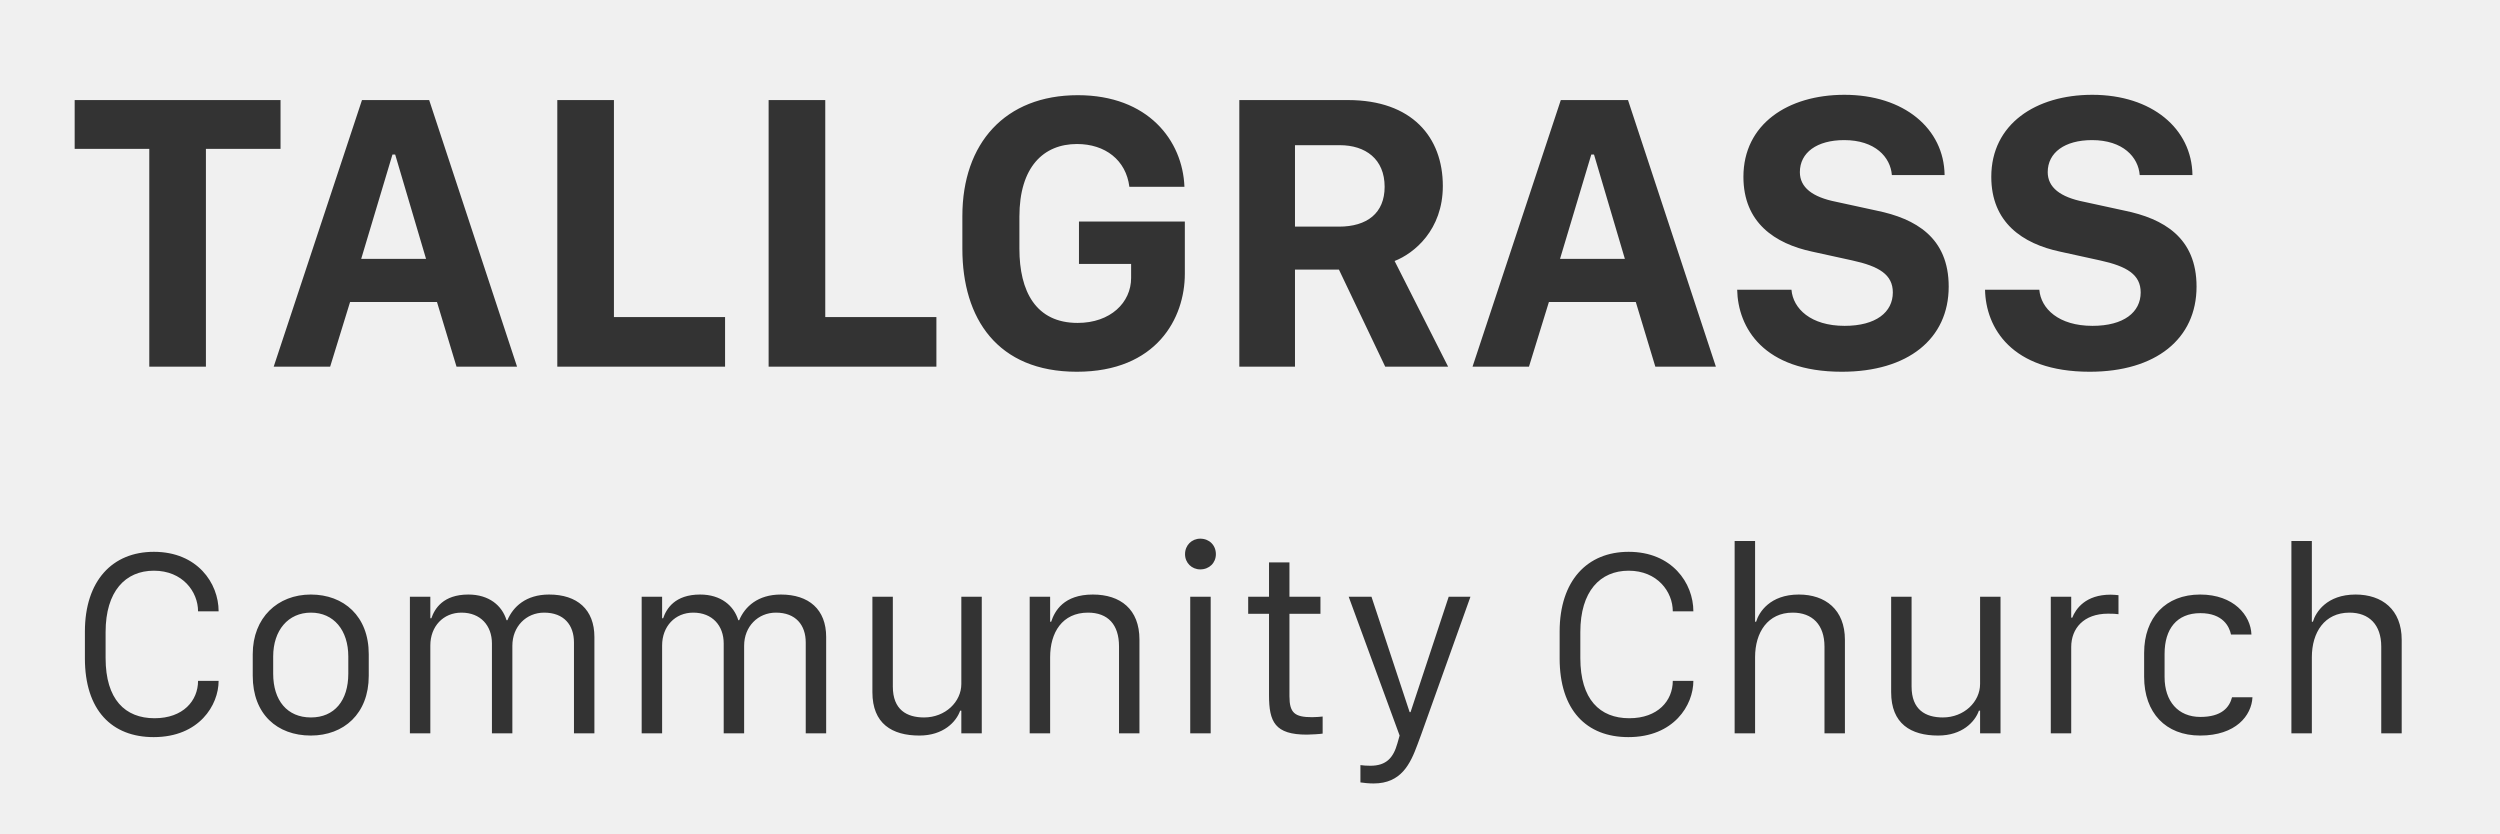
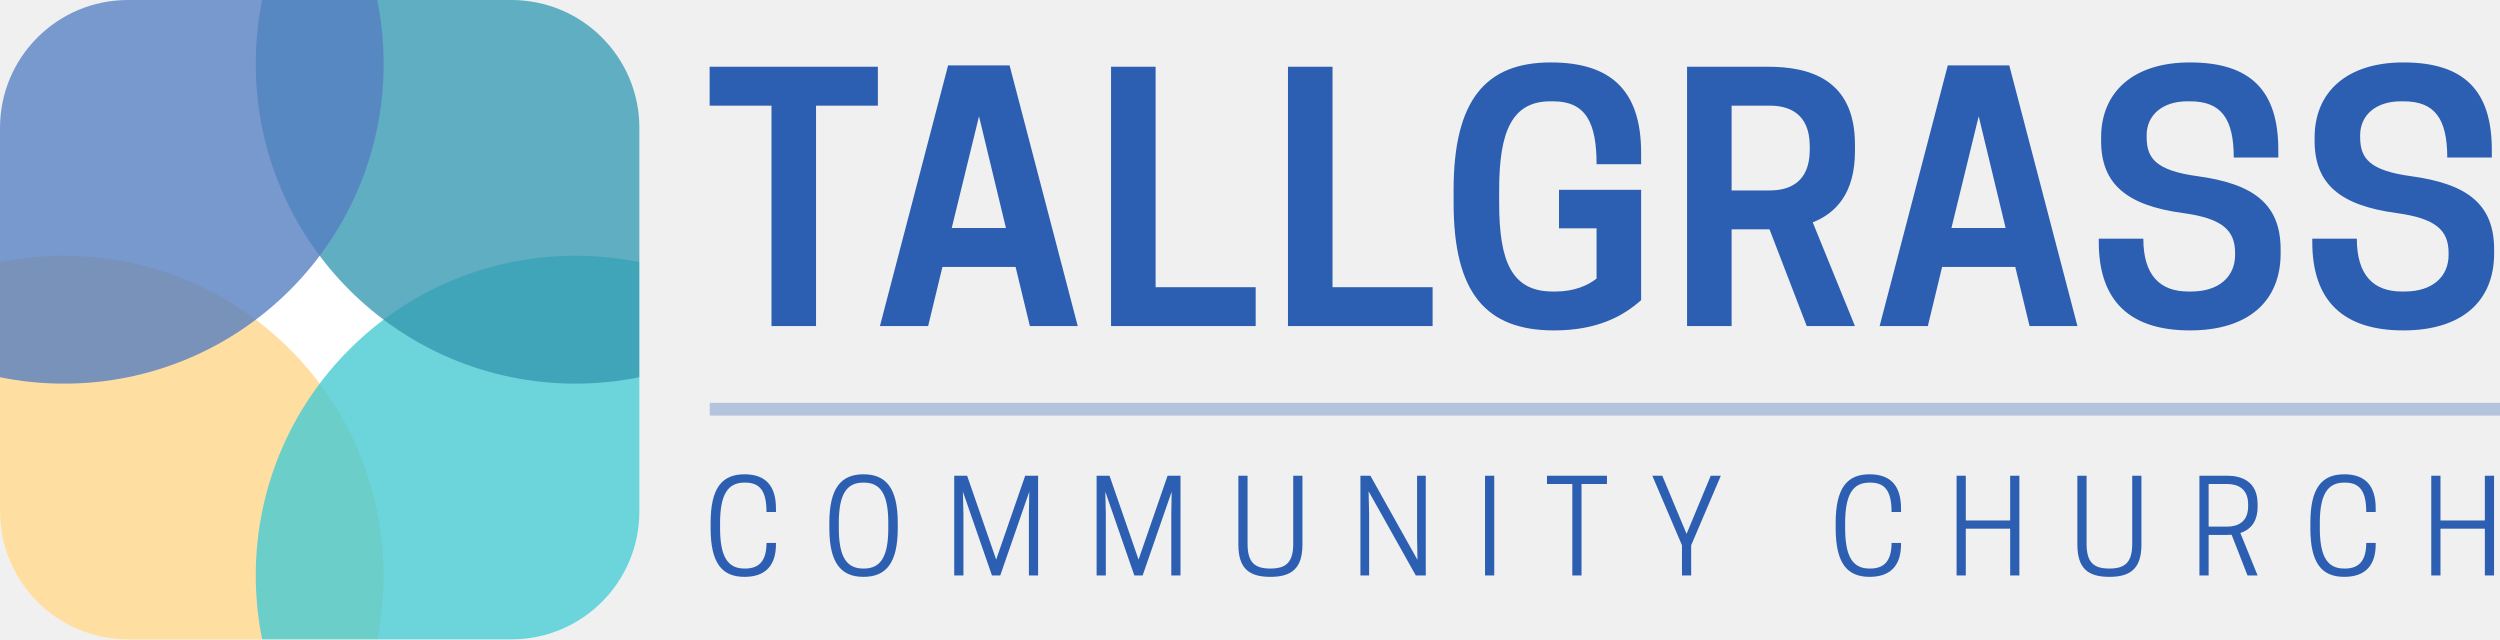
- <svg xmlns="http://www.w3.org/2000/svg" width="150px" height="50px" viewBox="0 0 150 50" version="1.1">
-   <defs />
-   <g id="Artboard" stroke="none" stroke-width="1" fill="none" fill-rule="evenodd">
-     <g id="logo-temp" transform="translate(4, 5)" fill="#333333">
-       <path d="M2.336,32.922 L2.336,34.484 C2.336,36.969 3.508,38.094 5.273,38.094 C6.992,38.094 7.883,37.039 7.883,35.852 L9.117,35.852 C9.117,37.305 7.953,39.227 5.219,39.227 C2.711,39.227 1.094,37.617 1.094,34.5 L1.094,32.898 C1.094,29.844 2.742,28.109 5.234,28.109 C7.836,28.109 9.117,29.984 9.117,31.68 L7.883,31.68 C7.883,30.508 6.961,29.242 5.234,29.242 C3.523,29.242 2.336,30.477 2.336,32.922 Z M14.648,30.672 C16.625,30.672 18.125,31.969 18.125,34.25 L18.125,35.547 C18.125,37.828 16.625,39.133 14.648,39.133 C12.633,39.133 11.164,37.852 11.164,35.547 L11.164,34.25 C11.164,32.055 12.664,30.672 14.648,30.672 Z M14.656,31.758 C13.289,31.758 12.391,32.82 12.391,34.391 L12.391,35.422 C12.391,37.031 13.234,38.047 14.656,38.047 C16.07,38.047 16.898,37.031 16.898,35.422 L16.898,34.391 C16.898,32.82 16.031,31.758 14.656,31.758 Z M20.594,39 L20.594,30.805 L21.82,30.805 L21.82,32.094 L21.883,32.094 C22.078,31.523 22.586,30.672 24.102,30.672 C25.344,30.672 26.125,31.336 26.391,32.211 L26.445,32.211 C26.789,31.398 27.562,30.672 28.945,30.672 C30.633,30.672 31.664,31.57 31.664,33.219 L31.664,39 L30.438,39 L30.438,33.547 C30.438,32.5 29.836,31.758 28.648,31.758 C27.57,31.758 26.742,32.594 26.742,33.742 L26.742,39 L25.516,39 L25.516,33.609 C25.516,32.539 24.836,31.758 23.688,31.758 C22.594,31.758 21.82,32.586 21.82,33.727 L21.82,39 L20.594,39 Z M34.5,39 L34.5,30.805 L35.727,30.805 L35.727,32.094 L35.789,32.094 C35.984,31.523 36.492,30.672 38.008,30.672 C39.25,30.672 40.031,31.336 40.297,32.211 L40.352,32.211 C40.695,31.398 41.469,30.672 42.852,30.672 C44.539,30.672 45.57,31.57 45.57,33.219 L45.57,39 L44.344,39 L44.344,33.547 C44.344,32.5 43.742,31.758 42.555,31.758 C41.477,31.758 40.648,32.594 40.648,33.742 L40.648,39 L39.422,39 L39.422,33.609 C39.422,32.539 38.742,31.758 37.594,31.758 C36.5,31.758 35.727,32.586 35.727,33.727 L35.727,39 L34.5,39 Z M54.906,30.805 L54.906,39 L53.68,39 L53.68,37.641 L53.609,37.641 C53.375,38.312 52.602,39.133 51.164,39.133 C49.523,39.133 48.344,38.422 48.344,36.531 L48.344,30.805 L49.57,30.805 L49.57,36.195 C49.57,37.586 50.406,38.047 51.445,38.047 C52.719,38.047 53.68,37.109 53.68,36.039 L53.68,30.805 L54.906,30.805 Z M57.781,39 L57.781,30.805 L59.008,30.805 L59.008,32.305 L59.07,32.305 C59.281,31.656 59.828,30.672 61.57,30.672 C63.227,30.672 64.367,31.555 64.367,33.375 L64.367,39 L63.141,39 L63.141,33.781 C63.141,32.469 62.469,31.758 61.281,31.758 C59.734,31.758 59.008,32.953 59.008,34.43 L59.008,39 L57.781,39 Z M67.414,39 L67.414,30.805 L68.641,30.805 L68.641,39 L67.414,39 Z M67.102,28.25 C67.102,27.711 67.508,27.32 68.016,27.32 C68.555,27.32 68.953,27.711 68.953,28.25 C68.953,28.773 68.555,29.164 68.016,29.164 C67.508,29.164 67.102,28.773 67.102,28.25 Z M72.141,30.805 L72.141,28.742 L73.367,28.742 L73.367,30.805 L75.227,30.805 L75.227,31.828 L73.367,31.828 L73.367,36.773 C73.367,37.781 73.688,38.031 74.727,38.031 C74.914,38.031 75.234,38.008 75.359,37.992 L75.359,39.016 C75.25,39.039 74.672,39.078 74.414,39.078 C72.492,39.078 72.141,38.312 72.141,36.711 L72.141,31.828 L70.891,31.828 L70.891,30.805 L72.141,30.805 Z M84.227,30.805 L81.266,39.086 L81.055,39.656 C80.617,40.844 80.07,42.008 78.414,42.008 C78.141,42.008 77.828,41.977 77.625,41.945 L77.625,40.906 C77.75,40.93 78.039,40.945 78.219,40.945 C79.188,40.945 79.602,40.461 79.844,39.602 L79.977,39.133 L76.922,30.805 L78.289,30.805 L80.578,37.727 L80.633,37.727 L82.922,30.805 L84.227,30.805 Z M90.82,32.922 L90.82,34.484 C90.82,36.969 91.992,38.094 93.758,38.094 C95.477,38.094 96.367,37.039 96.367,35.852 L97.602,35.852 C97.602,37.305 96.438,39.227 93.703,39.227 C91.195,39.227 89.578,37.617 89.578,34.5 L89.578,32.898 C89.578,29.844 91.227,28.109 93.719,28.109 C96.32,28.109 97.602,29.984 97.602,31.68 L96.367,31.68 C96.367,30.508 95.445,29.242 93.719,29.242 C92.008,29.242 90.82,30.477 90.82,32.922 Z M100.078,39 L100.078,27.461 L101.305,27.461 L101.305,32.305 L101.367,32.305 C101.531,31.742 102.195,30.672 103.93,30.672 C105.516,30.672 106.695,31.57 106.695,33.391 L106.695,39 L105.469,39 L105.469,33.797 C105.469,32.484 104.742,31.758 103.562,31.758 C102.062,31.758 101.305,32.945 101.305,34.43 L101.305,39 L100.078,39 Z M116.031,30.805 L116.031,39 L114.805,39 L114.805,37.641 L114.734,37.641 C114.5,38.312 113.727,39.133 112.289,39.133 C110.648,39.133 109.469,38.422 109.469,36.531 L109.469,30.805 L110.695,30.805 L110.695,36.195 C110.695,37.586 111.531,38.047 112.57,38.047 C113.844,38.047 114.805,37.109 114.805,36.039 L114.805,30.805 L116.031,30.805 Z M119.047,39 L119.047,30.805 L120.273,30.805 L120.273,32.062 L120.336,32.062 C120.547,31.523 121.141,30.68 122.633,30.68 C122.781,30.68 122.945,30.695 123.109,30.711 L123.109,31.852 C122.977,31.828 122.719,31.82 122.484,31.82 C121.016,31.82 120.273,32.711 120.273,33.82 L120.273,39 L119.047,39 Z M124.648,35.609 L124.648,34.172 C124.648,32.055 125.938,30.672 128.008,30.672 C130.031,30.672 131.047,31.93 131.086,33.07 L129.859,33.07 C129.766,32.609 129.383,31.789 128.023,31.789 C126.602,31.789 125.875,32.742 125.875,34.227 L125.875,35.625 C125.875,37.078 126.688,38.016 128.023,38.016 C129.297,38.016 129.766,37.445 129.922,36.836 L131.148,36.836 C131.094,37.938 130.148,39.133 128.008,39.133 C125.938,39.133 124.648,37.766 124.648,35.609 Z M133.484,39 L133.484,27.461 L134.711,27.461 L134.711,32.305 L134.773,32.305 C134.938,31.742 135.602,30.672 137.336,30.672 C138.922,30.672 140.102,31.57 140.102,33.391 L140.102,39 L138.875,39 L138.875,33.797 C138.875,32.484 138.148,31.758 136.969,31.758 C135.469,31.758 134.711,32.945 134.711,34.43 L134.711,39 L133.484,39 Z" id="Community-Church" />
-       <path d="M8.355,17 L4.957,17 L4.957,3.934 L0.48,3.934 L0.48,1.004 L12.832,1.004 L12.832,3.934 L8.355,3.934 L8.355,17 Z M15.809,17 L12.422,17 L17.719,1.004 L21.75,1.004 L27.023,17 L23.391,17 L22.219,13.121 L17.004,13.121 L15.809,17 Z M19.711,4.273 L19.547,4.273 L17.672,10.531 L21.562,10.531 L19.711,4.273 Z M39.504,14.023 L39.504,17 L29.438,17 L29.438,1.004 L32.836,1.004 L32.836,14.023 L39.504,14.023 Z M52.184,14.023 L52.184,17 L42.117,17 L42.117,1.004 L45.516,1.004 L45.516,14.023 L52.184,14.023 Z M67.066,6.207 L63.762,6.207 C63.562,4.602 62.309,3.641 60.621,3.641 C58.605,3.641 57.164,5.023 57.164,8 L57.164,9.922 C57.164,12.477 58.148,14.375 60.656,14.375 C62.637,14.375 63.867,13.145 63.867,11.68 L63.867,10.836 L60.738,10.836 L60.738,8.293 L67.09,8.293 L67.09,11.434 C67.09,14.082 65.402,17.305 60.609,17.305 C55.84,17.305 53.742,14.105 53.742,9.934 L53.742,7.965 C53.742,3.594 56.309,0.711 60.668,0.711 C64.887,0.711 66.961,3.43 67.066,6.207 Z M76.875,1.004 C80.719,1.004 82.57,3.23 82.57,6.16 C82.57,8.797 80.848,10.203 79.676,10.66 L82.887,17 L79.113,17 L76.336,11.176 L73.699,11.176 L73.699,17 L70.359,17 L70.359,1.004 L76.875,1.004 Z M73.699,8.598 L76.336,8.598 C78.023,8.598 79.078,7.789 79.078,6.207 C79.078,4.543 77.93,3.711 76.383,3.711 L73.699,3.711 L73.699,8.598 Z M87.738,17 L84.352,17 L89.648,1.004 L93.68,1.004 L98.953,17 L95.32,17 L94.148,13.121 L88.934,13.121 L87.738,17 Z M91.641,4.273 L91.477,4.273 L89.602,10.531 L93.492,10.531 L91.641,4.273 Z M100.23,12.383 L103.488,12.383 C103.582,13.52 104.648,14.551 106.676,14.551 C108.562,14.551 109.57,13.73 109.57,12.547 C109.57,11.48 108.75,10.977 107.133,10.625 L104.73,10.098 C102.48,9.617 100.605,8.352 100.605,5.609 C100.605,2.445 103.277,0.688 106.664,0.688 C110.238,0.688 112.641,2.715 112.676,5.504 L109.512,5.504 C109.43,4.426 108.504,3.406 106.652,3.406 C105.012,3.406 103.992,4.156 103.992,5.328 C103.992,6.242 104.742,6.828 106.172,7.109 L108.598,7.637 C110.941,8.117 112.922,9.254 112.922,12.195 C112.922,15.336 110.473,17.305 106.512,17.305 C101.801,17.305 100.277,14.656 100.23,12.383 Z M115.102,12.383 L118.359,12.383 C118.453,13.52 119.52,14.551 121.547,14.551 C123.434,14.551 124.441,13.73 124.441,12.547 C124.441,11.48 123.621,10.977 122.004,10.625 L119.602,10.098 C117.352,9.617 115.477,8.352 115.477,5.609 C115.477,2.445 118.148,0.688 121.535,0.688 C125.109,0.688 127.512,2.715 127.547,5.504 L124.383,5.504 C124.301,4.426 123.375,3.406 121.523,3.406 C119.883,3.406 118.863,4.156 118.863,5.328 C118.863,6.242 119.613,6.828 121.043,7.109 L123.469,7.637 C125.812,8.117 127.793,9.254 127.793,12.195 C127.793,15.336 125.344,17.305 121.383,17.305 C116.672,17.305 115.148,14.656 115.102,12.383 Z" id="Tallgrass" />
+ <svg xmlns="http://www.w3.org/2000/svg" xmlns:xlink="http://www.w3.org/1999/xlink" width="391px" height="100px" viewBox="0 0 391 100" version="1.1">
+   <style>
+     #top-left { fill: rgba(44, 95, 177, .8); }
+     #top-right { fill: rgba(5, 128, 158, .8); }
+     #bottom-right { fill: rgba(25, 189, 198, .8); }
+     #bottom-left { fill: rgba(255, 203, 109, .8); }
+   </style>
+   <defs>
+     <rect id="path-1" x="0" y="0" width="100" height="100" rx="20" />
+   </defs>
+   <g id="logo" stroke="none" stroke-width="1" fill="none" fill-rule="evenodd">
+     <g id="text" transform="translate(110, 9)" fill="#2C5FB1">
+       <path d="M17.628,7.524 L17.628,42 L10.66,42 L10.66,7.524 L0.988,7.524 L0.988,1.44 L27.3,1.44 L27.3,7.524 L17.628,7.524 Z M38.28,1.232 L47.9,1.232 L58.56,42 L51.072,42 L48.836,32.744 L37.396,32.744 L35.16,42 L27.62,42 L38.28,1.232 Z M43.116,9.188 L38.852,26.66 L47.328,26.66 L43.116,9.188 Z M86.388,42 L63.768,42 L63.768,1.44 L70.736,1.44 L70.736,35.916 L86.388,35.916 L86.388,42 Z M114.06,42 L91.44,42 L91.44,1.44 L98.408,1.44 L98.408,35.916 L114.06,35.916 L114.06,42 Z M133.048,42.676 C122.388,42.676 117.344,36.8 117.344,22.76 L117.344,20.68 C117.344,6.64 122.388,0.764 132.528,0.764 C141.836,0.764 146.672,5.028 146.672,14.908 L146.672,16.676 L139.704,16.676 C139.704,10.228 138.04,6.848 132.944,6.848 L132.476,6.848 C126.496,6.848 124.468,11.528 124.468,20.68 L124.468,22.76 C124.468,31.912 126.444,36.592 132.84,36.592 L133.308,36.592 C136.168,36.592 138.352,35.656 139.704,34.564 L139.704,26.712 L133.828,26.712 L133.828,20.68 L146.672,20.68 L146.672,37.944 C143.916,40.388 139.912,42.676 133.048,42.676 Z M160.824,26.868 L160.824,42 L153.856,42 L153.856,1.44 L166.544,1.44 C172.888,1.44 180.116,3.312 180.116,13.608 L180.116,14.648 C180.116,21.148 177.204,24.32 173.512,25.776 L180.116,42 L172.576,42 L166.752,26.868 L160.824,26.868 Z M160.824,20.784 L166.804,20.784 C169.508,20.784 173.044,19.796 173.044,14.44 L173.044,13.868 C173.044,8.512 169.508,7.524 166.804,7.524 L160.824,7.524 L160.824,20.784 Z M194.632,1.232 L204.252,1.232 L214.912,42 L207.424,42 L205.188,32.744 L193.748,32.744 L191.512,42 L183.972,42 L194.632,1.232 Z M199.468,9.188 L195.204,26.66 L203.68,26.66 L199.468,9.188 Z M231.404,24.32 C222.564,23.124 218.612,19.744 218.612,13.036 L218.612,12.516 C218.612,5.34 223.708,0.764 232.496,0.764 C242.116,0.764 246.328,5.288 246.328,14.44 L246.328,15.636 L239.36,15.636 C239.36,9.552 237.384,6.848 232.548,6.848 L232.08,6.848 C228.232,6.848 225.736,8.98 225.736,12.152 L225.736,12.464 C225.736,15.792 227.244,17.664 233.64,18.548 C242.48,19.744 246.692,22.916 246.692,30.04 L246.692,30.612 C246.692,38.204 241.544,42.676 232.496,42.676 C223.188,42.676 218.248,38.152 218.248,28.844 L218.248,28.324 L225.216,28.324 C225.216,34.096 227.868,36.592 232.236,36.592 L232.704,36.592 C237.072,36.592 239.568,34.252 239.568,30.872 L239.568,30.56 C239.568,27.024 237.592,25.152 231.404,24.32 Z M264.796,24.32 C255.956,23.124 252.004,19.744 252.004,13.036 L252.004,12.516 C252.004,5.34 257.1,0.764 265.888,0.764 C275.508,0.764 279.72,5.288 279.72,14.44 L279.72,15.636 L272.752,15.636 C272.752,9.552 270.776,6.848 265.94,6.848 L265.472,6.848 C261.624,6.848 259.128,8.98 259.128,12.152 L259.128,12.464 C259.128,15.792 260.636,17.664 267.032,18.548 C275.872,19.744 280.084,22.916 280.084,30.04 L280.084,30.612 C280.084,38.204 274.936,42.676 265.888,42.676 C256.58,42.676 251.64,38.152 251.64,28.844 L251.64,28.324 L258.608,28.324 C258.608,34.096 261.26,36.592 265.628,36.592 L266.096,36.592 C270.464,36.592 272.96,34.252 272.96,30.872 L272.96,30.56 C272.96,27.024 270.984,25.152 264.796,24.32 Z" id="tallgrass" />
+       <rect id="divider" opacity="0.3" x="1" y="54" width="280" height="2" />
+       <path d="M2.62,73.6 C2.62,78.04 3.8,79.92 6.42,79.92 L6.56,79.92 C8.9,79.92 9.88,78.5 9.88,75.92 L11.36,75.92 L11.36,76.12 C11.36,79.4 9.76,81.22 6.44,81.22 C2.86,81.22 1.14,79 1.14,73.6 L1.14,72.8 C1.14,67.4 2.86,65.18 6.44,65.18 C9.76,65.18 11.36,67 11.36,70.52 L11.36,71.08 L9.88,71.08 C9.88,67.86 8.9,66.48 6.56,66.48 L6.42,66.48 C3.82,66.48 2.62,68.36 2.62,72.8 L2.62,73.6 Z M25.05,81.22 C21.49,81.22 19.71,79 19.71,73.6 L19.71,72.8 C19.71,67.4 21.49,65.18 25.05,65.18 C28.63,65.18 30.41,67.4 30.41,72.8 L30.41,73.6 C30.41,79 28.63,81.22 25.05,81.22 Z M24.99,79.92 L25.13,79.92 C27.75,79.92 28.93,78.04 28.93,73.6 L28.93,72.8 C28.93,68.36 27.75,66.48 25.13,66.48 L24.99,66.48 C22.37,66.48 21.19,68.36 21.19,72.8 L21.19,73.6 C21.19,78.04 22.37,79.92 24.99,79.92 Z M50.98,67.9 L46.44,81 L45.14,81 L40.6,67.9 L40.68,71.38 L40.68,81 L39.24,81 L39.24,65.4 L41.26,65.4 L45.8,78.52 L50.34,65.4 L52.36,65.4 L52.36,81 L50.92,81 L50.92,71.38 L50.98,67.9 Z M73.25,67.9 L68.71,81 L67.41,81 L62.87,67.9 L62.95,71.38 L62.95,81 L61.51,81 L61.51,65.4 L63.53,65.4 L68.07,78.52 L72.61,65.4 L74.63,65.4 L74.63,81 L73.19,81 L73.19,71.38 L73.25,67.9 Z M88.68,81.22 C85.36,81.22 83.68,79.92 83.68,76.16 L83.68,65.4 L85.12,65.4 L85.12,76.06 C85.12,79.02 86.28,79.92 88.68,79.92 C91.08,79.92 92.26,79.02 92.26,76.06 L92.26,65.4 L93.7,65.4 L93.7,76.16 C93.7,79.92 92,81.22 88.68,81.22 Z M112.99,65.4 L112.99,81 L111.43,81 L104.05,67.84 L104.13,71.46 L104.13,81 L102.77,81 L102.77,65.4 L104.33,65.4 L111.69,78.56 L111.63,74.94 L111.63,65.4 L112.99,65.4 Z M123.7,65.4 L123.7,81 L122.26,81 L122.26,65.4 L123.7,65.4 Z M137.35,66.7 L137.35,81 L135.91,81 L135.91,66.7 L131.95,66.7 L131.95,65.4 L141.33,65.4 L141.33,66.7 L137.35,66.7 Z M154.5,76.28 L154.5,81 L153.06,81 L153.06,76.28 L148.42,65.4 L149.98,65.4 L153.78,74.5 L157.56,65.4 L159.14,65.4 L154.5,76.28 Z M178.58,73.6 C178.58,78.04 179.76,79.92 182.38,79.92 L182.52,79.92 C184.86,79.92 185.84,78.5 185.84,75.92 L187.32,75.92 L187.32,76.12 C187.32,79.4 185.72,81.22 182.4,81.22 C178.82,81.22 177.1,79 177.1,73.6 L177.1,72.8 C177.1,67.4 178.82,65.18 182.4,65.18 C185.72,65.18 187.32,67 187.32,70.52 L187.32,71.08 L185.84,71.08 C185.84,67.86 184.86,66.48 182.52,66.48 L182.38,66.48 C179.78,66.48 178.58,68.36 178.58,72.8 L178.58,73.6 Z M204.39,65.4 L205.83,65.4 L205.83,81 L204.39,81 L204.39,73.68 L197.45,73.68 L197.45,81 L196.01,81 L196.01,65.4 L197.45,65.4 L197.45,72.4 L204.39,72.4 L204.39,65.4 Z M219.9,81.22 C216.58,81.22 214.9,79.92 214.9,76.16 L214.9,65.4 L216.34,65.4 L216.34,76.06 C216.34,79.02 217.5,79.92 219.9,79.92 C222.3,79.92 223.48,79.02 223.48,76.06 L223.48,65.4 L224.92,65.4 L224.92,76.16 C224.92,79.92 223.22,81.22 219.9,81.22 Z M235.43,74.66 L235.43,81 L233.99,81 L233.99,65.4 L238.31,65.4 C240.53,65.4 243.09,66.24 243.09,69.84 L243.09,70.24 C243.09,72.72 241.87,73.88 240.39,74.36 L243.09,81 L241.51,81 L239.03,74.64 C238.79,74.66 238.55,74.66 238.31,74.66 L235.43,74.66 Z M235.43,73.36 L238.35,73.36 C239.69,73.36 241.61,72.86 241.61,70.18 L241.61,69.88 C241.61,67.2 239.69,66.7 238.35,66.7 L235.43,66.7 L235.43,73.36 Z M252.82,73.6 C252.82,78.04 254,79.92 256.62,79.92 L256.76,79.92 C259.1,79.92 260.08,78.5 260.08,75.92 L261.56,75.92 L261.56,76.12 C261.56,79.4 259.96,81.22 256.64,81.22 C253.06,81.22 251.34,79 251.34,73.6 L251.34,72.8 C251.34,67.4 253.06,65.18 256.64,65.18 C259.96,65.18 261.56,67 261.56,70.52 L261.56,71.08 L260.08,71.08 C260.08,67.86 259.1,66.48 256.76,66.48 L256.62,66.48 C254.02,66.48 252.82,68.36 252.82,72.8 L252.82,73.6 Z M278.63,65.4 L280.07,65.4 L280.07,81 L278.63,81 L278.63,73.68 L271.69,73.68 L271.69,81 L270.25,81 L270.25,65.4 L271.69,65.4 L271.69,72.4 L278.63,72.4 L278.63,65.4 Z" id="community-church" />
+     </g>
+     <g id="icon">
+       <mask id="mask-2" fill="white">
+         <use xlink:href="#path-1" />
+       </mask>
+       <use id="mask" fill="#FFFFFF" xlink:href="#path-1" />
+       <g id="circles" mask="url(#mask-2)" opacity="0.8">
+         <g transform="translate(-40, -40)">
+           <circle id="bottom-left" fill="#FFCB6D" cx="50" cy="130" r="50" />
+           <circle id="bottom-right" fill="#19BDC6" cx="130" cy="130" r="50" />
+           <circle id="top-right" fill="#05809E" cx="130" cy="50" r="50" />
+           <circle id="top-left" fill="#2C5FB1" cx="50" cy="50" r="50" />
+         </g>
+       </g>
    </g>
  </g>
</svg>
